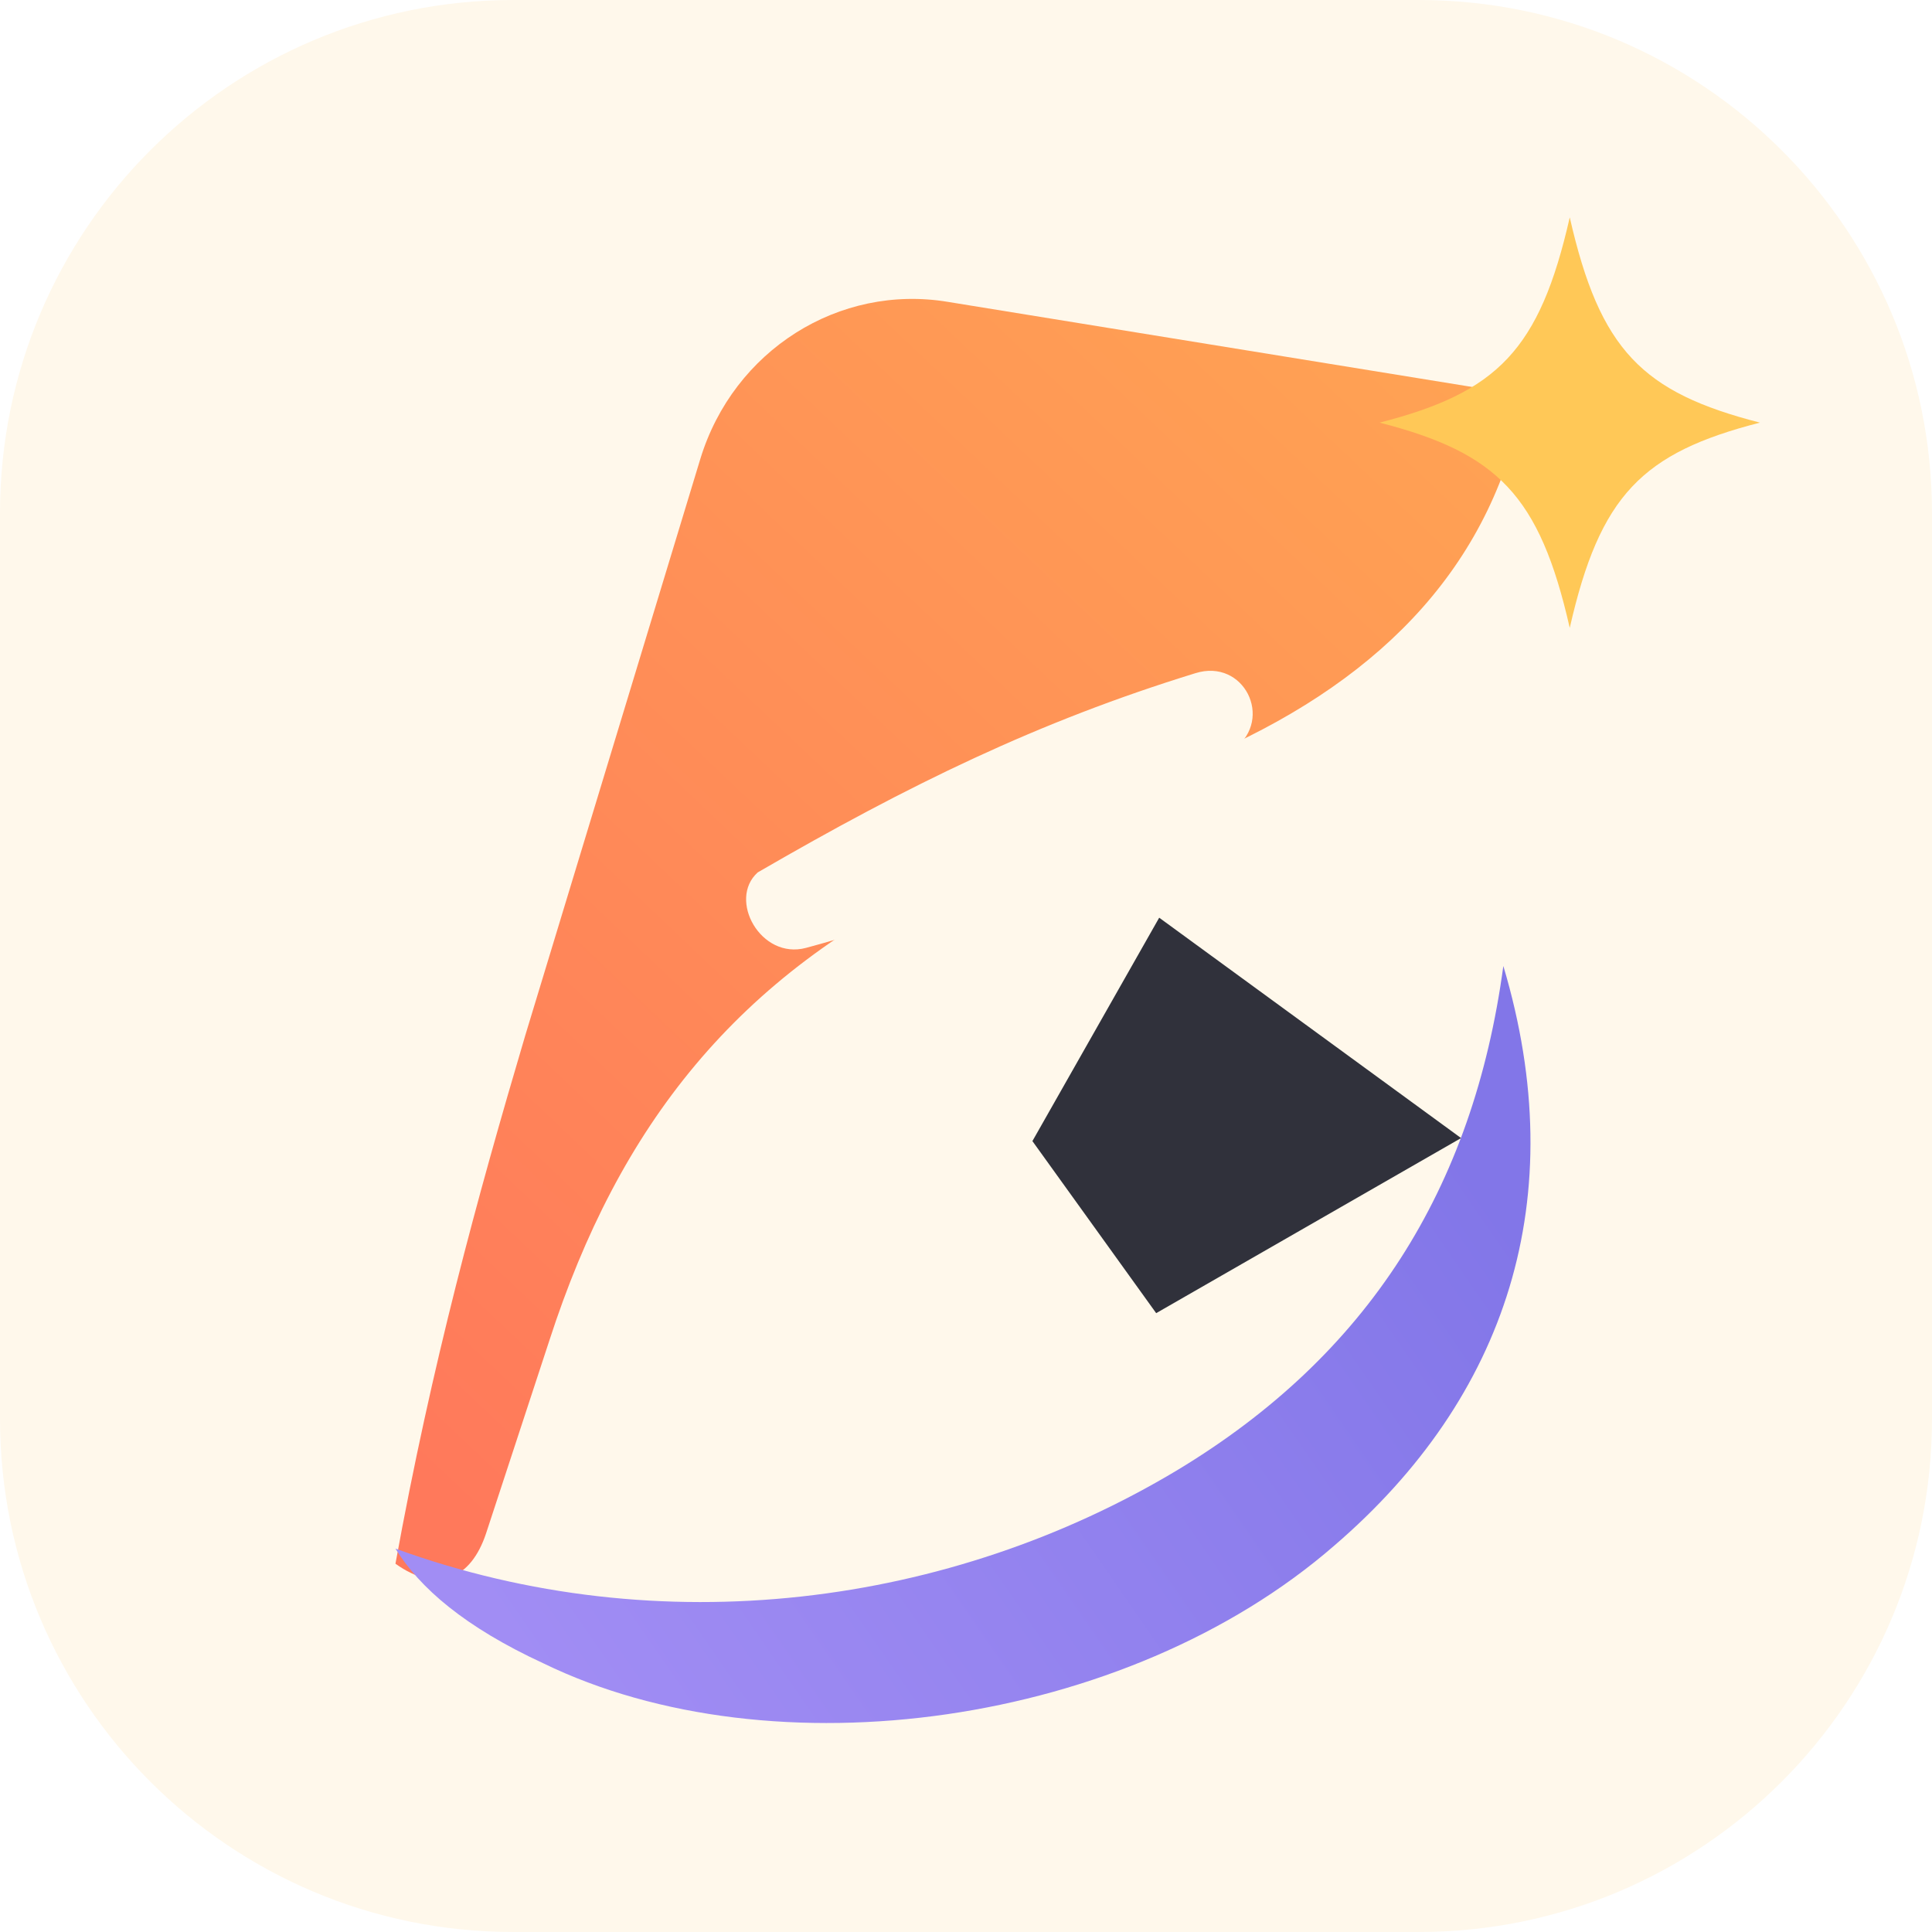
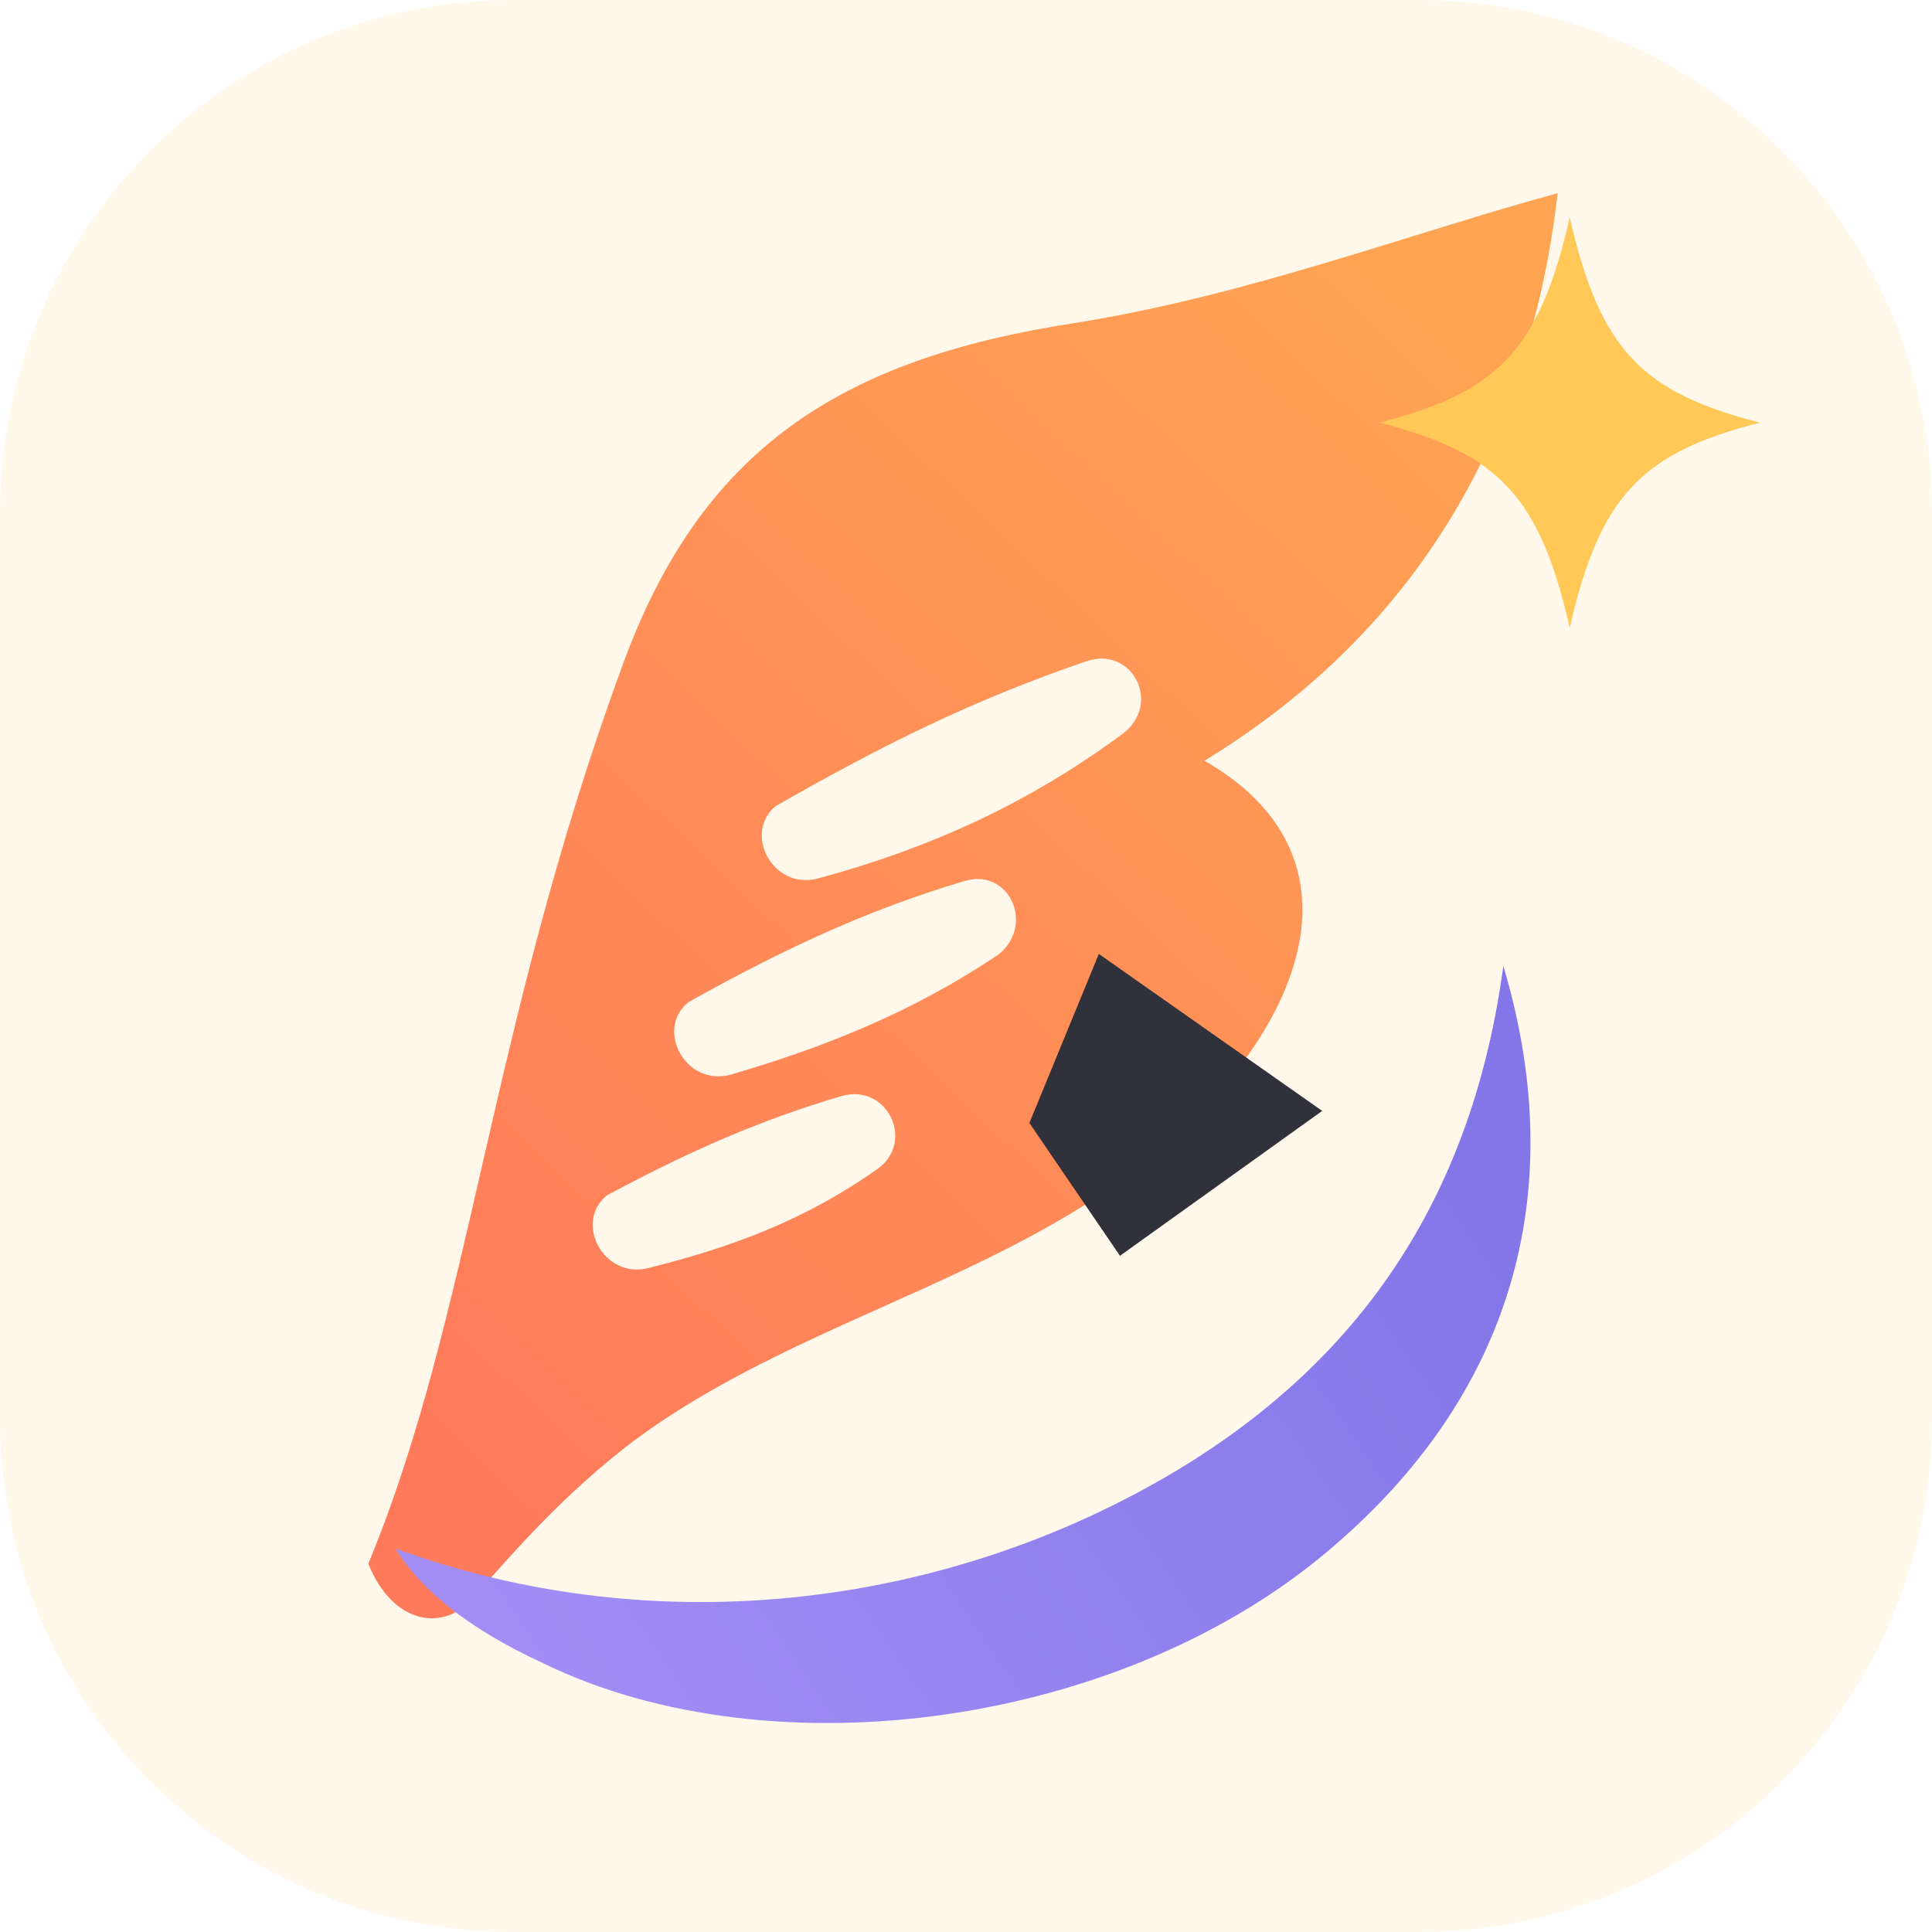
<svg xmlns="http://www.w3.org/2000/svg" viewBox="0 0 64 64" fill="none" role="img" aria-labelledby="title">
  <defs>
    <linearGradient id="coral" x1="13" y1="48" x2="49" y2="10" gradientUnits="userSpaceOnUse">
      <stop stop-color="#FF795B" />
      <stop offset="1" stop-color="#FFA453" />
    </linearGradient>
    <linearGradient id="violet" x1="18" y1="56" x2="47" y2="36" gradientUnits="userSpaceOnUse">
      <stop stop-color="#A18DF4" />
      <stop offset="1" stop-color="#8276E8" />
    </linearGradient>
  </defs>
  <rect width="64" height="64" rx="17" fill="#FFF8EB" />
-   <path d="M13.1 51.8c1.2-6.6 2.7-12.1 4.3-17.5l5.8-19.1c1.1-3.6 4.6-5.8 8.2-5.2l19.1 3.1c-1 5.5-4.6 9.3-10.2 11.8l-8.9 4.1c-7 3.3-10.9 8.3-13.2 15.4l-2.1 6.4c-.5 1.5-1.6 2-3 1Z" fill="url(#coral)" />
+   <path d="M12.2 51.8c3.4-8.2 4-17.7 8.4-29.7 2.6-7.2 7.2-10.2 15-11.4 5.7-.9 11.2-3 16-4.3-.9 7.8-4.5 14.4-11.7 18.8 4.7 2.7 3.9 7.3.1 11.4-5.2 5.6-13.1 6.7-19.1 11.2-2.2 1.7-3.7 3.4-5.2 5.1-1 1.2-2.7.9-3.5-1.1Z" fill="url(#coral)" />
  <path d="M13.1 51.3c8.8 3.2 18.4 1.9 25.9-2.6 6.3-3.8 9.8-9.3 10.8-16.7 2.3 7.7.1 14.3-5.6 19.2-6.9 6-18.6 7.6-26.2 3.9-2.6-1.2-4.1-2.5-4.9-3.8Z" fill="url(#violet)" />
-   <path d="M25.1 28.9c5-2.9 9.3-5 14.5-6.6 1.6-.5 2.6 1.5 1.3 2.5-4.4 3-9 5.2-14.2 6.6-1.5.4-2.6-1.6-1.6-2.5Z" fill="#FFF8EB" />
-   <path d="M22.1 36.6c4.7-2.7 8.6-4.5 12.9-5.9 1.6-.5 2.6 1.5 1.3 2.5-4.1 2.7-8.3 4.5-12.7 5.8-1.5.5-2.6-1.5-1.5-2.4Z" fill="#FFF8EB" />
-   <path d="M19.2 43.9c4.1-2.3 7.3-3.8 10.8-4.9 1.5-.5 2.6 1.4 1.3 2.4-3.4 2.3-6.8 3.8-10.7 4.9-1.5.4-2.5-1.5-1.4-2.4Z" fill="#FFF8EB" />
-   <path d="m38.4 30.4 10 7.3-10.1 5.8-4.1-5.7 4.2-7.4Z" fill="#30313B" />
+   <path d="M25.7 26.7c3.5-2 6.5-3.5 10.3-4.8 1.5-.5 2.5 1.4 1.2 2.4-3.1 2.3-6.4 3.8-10.1 4.8-1.5.4-2.5-1.5-1.4-2.4Z" fill="#FFF8EB" />
+   <path d="M22.8 33.2c3.4-1.9 6.1-3.1 9.1-4 1.5-.5 2.4 1.4 1.2 2.4-2.8 1.9-5.8 3.1-8.9 4-1.5.4-2.5-1.5-1.4-2.4Z" fill="#FFF8EB" />
+   <path d="M20.1 39.6c2.8-1.5 5.1-2.5 7.8-3.3 1.5-.4 2.4 1.5 1.2 2.4-2.4 1.7-4.8 2.6-7.6 3.3-1.5.4-2.5-1.5-1.4-2.4Z" fill="#FFF8EB" />
+   <path d="m36.4 31.6 7.4 5.2-6.7 4.8-3-4.4 2.3-5.6Z" fill="#30313B" />
  <path d="M52 7.2c1 4.4 2.4 5.8 6.3 6.8-3.9 1-5.3 2.4-6.3 6.8-1-4.4-2.4-5.8-6.3-6.8 3.9-1 5.3-2.4 6.3-6.8Z" fill="#FFC857" />
</svg>
